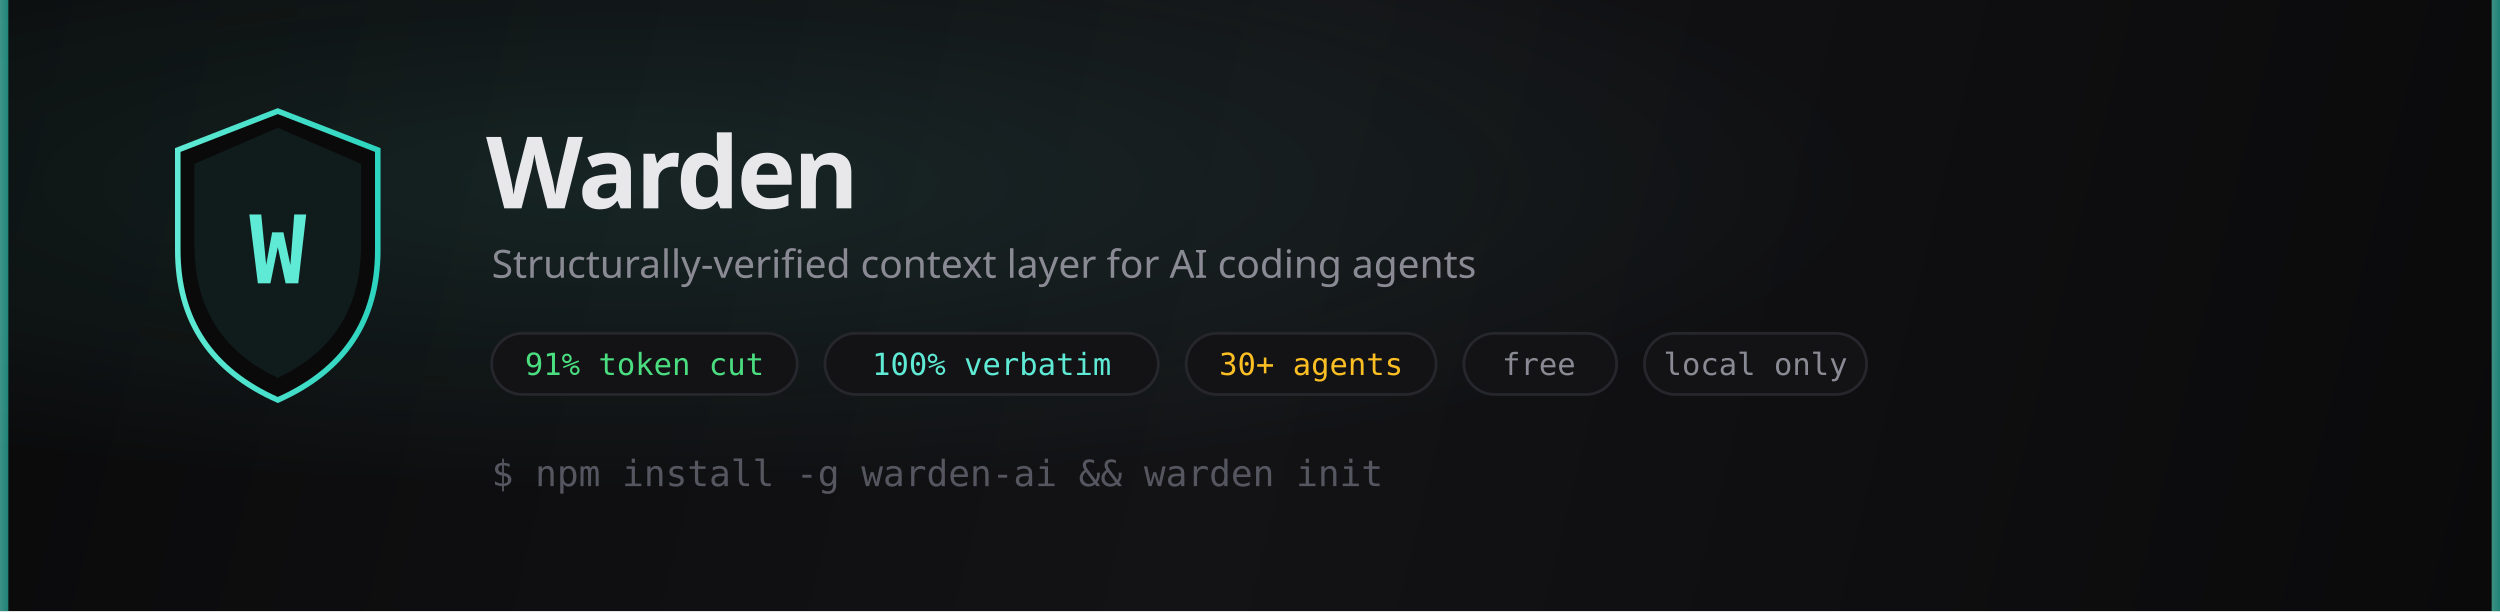
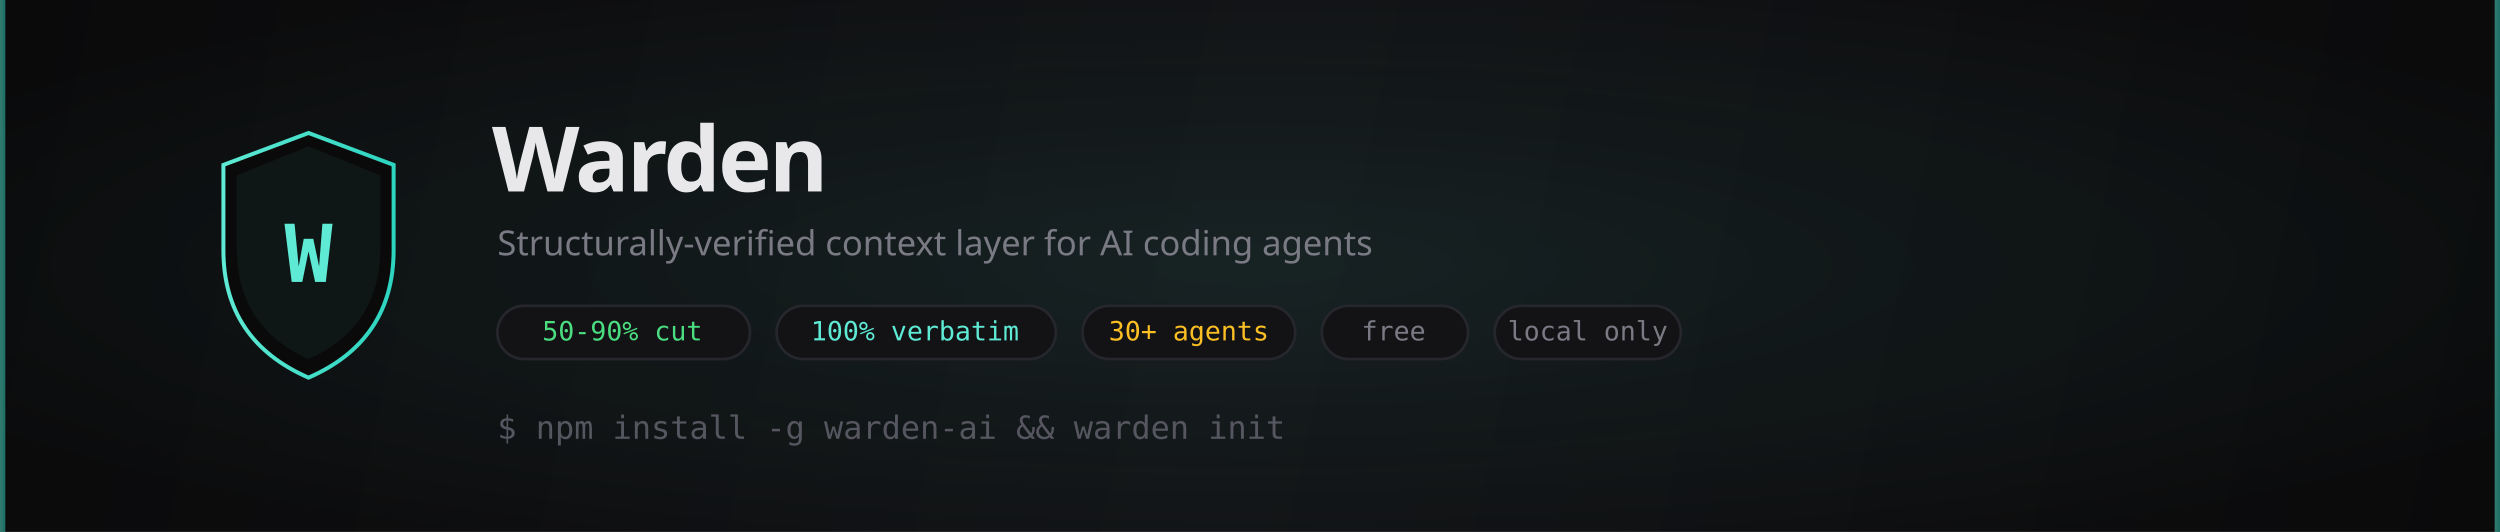
- <svg xmlns="http://www.w3.org/2000/svg" width="900" height="220" viewBox="0 0 900 220" fill="none">
+ <svg xmlns="http://www.w3.org/2000/svg" width="940" height="200" viewBox="0 0 940 200" fill="none">
  <defs>
-     <linearGradient id="bg" x1="0" y1="0" x2="900" y2="220" gradientUnits="userSpaceOnUse">
+     <linearGradient id="bg" x1="0" y1="0" x2="940" y2="200" gradientUnits="userSpaceOnUse">
      <stop offset="0" stop-color="#0a0a0b" />
-       <stop offset="0.5" stop-color="#131316" />
+       <stop offset="0.5" stop-color="#111114" />
      <stop offset="1" stop-color="#0a0a0b" />
    </linearGradient>
    <linearGradient id="teal" x1="0" y1="0" x2="1" y2="0">
      <stop offset="0" stop-color="#5eead4" />
      <stop offset="1" stop-color="#2dd4bf" />
    </linearGradient>
-     <radialGradient id="glow" cx="0.25" cy="0.3" r="0.5">
-       <stop offset="0" stop-color="#5eead4" stop-opacity="0.1" />
+     <radialGradient id="glow" cx="0.5" cy="0.5" r="0.6">
+       <stop offset="0" stop-color="#5eead4" stop-opacity="0.08" />
      <stop offset="1" stop-color="#5eead4" stop-opacity="0" />
    </radialGradient>
  </defs>
-   <rect width="900" height="220" fill="url(#bg)" />
-   <rect width="900" height="220" fill="url(#glow)" />
-   <g transform="translate(60, 40)">
-     <path d="M40 0 L76 14 L76 50 Q76 88 40 104 Q4 88 4 50 L4 14 Z" fill="#0a0a0b" stroke="url(#teal)" stroke-width="2" />
-     <path d="M40 6 L70 19 L70 48 Q70 82 40 96 Q10 82 10 48 L10 19 Z" fill="#5eead4" fill-opacity="0.08" />
-     <text x="40" y="62" text-anchor="middle" font-family="monospace" font-size="34" font-weight="bold" fill="#5eead4">W</text>
+   <rect width="940" height="200" fill="url(#bg)" />
+   <rect width="940" height="200" fill="url(#glow)" />
+   <g transform="translate(80, 50)">
+     <path d="M36 0 L68 12 L68 44 Q68 78 36 92 Q4 78 4 44 L4 12 Z" fill="#0a0a0b" stroke="url(#teal)" stroke-width="1.5" />
+     <path d="M36 5 L63 16 L63 43 Q63 73 36 85 Q9 73 9 43 L9 16 Z" fill="#5eead4" fill-opacity="0.06" />
+     <text x="36" y="56" text-anchor="middle" font-family="monospace" font-size="30" font-weight="bold" fill="#5eead4">W</text>
  </g>
-   <text x="175" y="75" font-family="sans-serif" font-size="36" font-weight="bold" fill="#e8e8ea" letter-spacing="-1">Warden</text>
-   <text x="177" y="100" font-family="sans-serif" font-size="14" fill="#8a8a94">Structurally-verified context layer for AI coding agents</text>
-   <g font-family="monospace" font-size="11">
-     <rect x="177" y="120" width="110" height="22" rx="11" fill="#131316" stroke="#26262d" stroke-width="1" />
-     <text x="232" y="135" text-anchor="middle" fill="#4ade80">91% token cut</text>
-     <rect x="297" y="120" width="120" height="22" rx="11" fill="#131316" stroke="#26262d" stroke-width="1" />
-     <text x="357" y="135" text-anchor="middle" fill="#5eead4">100% verbatim</text>
-     <rect x="427" y="120" width="90" height="22" rx="11" fill="#131316" stroke="#26262d" stroke-width="1" />
-     <text x="472" y="135" text-anchor="middle" fill="#fbbf24">30+ agents</text>
-     <rect x="527" y="120" width="55" height="22" rx="11" fill="#131316" stroke="#26262d" stroke-width="1" />
-     <text x="554" y="135" text-anchor="middle" fill="#8a8a94">free</text>
-     <rect x="592" y="120" width="80" height="22" rx="11" fill="#131316" stroke="#26262d" stroke-width="1" />
-     <text x="632" y="135" text-anchor="middle" fill="#8a8a94">local only</text>
+   <text x="185" y="72" font-family="sans-serif" font-size="34" font-weight="bold" fill="#e8e8ea" letter-spacing="-1">Warden</text>
+   <text x="187" y="96" font-family="sans-serif" font-size="13" fill="#7a7a84">Structurally-verified context layer for AI coding agents</text>
+   <g font-family="monospace" font-size="10">
+     <rect x="187" y="115" width="95" height="20" rx="10" fill="#131316" stroke="#26262d" stroke-width="1" />
+     <text x="234" y="128" text-anchor="middle" fill="#4ade80">50-90% cut</text>
+     <rect x="292" y="115" width="105" height="20" rx="10" fill="#131316" stroke="#26262d" stroke-width="1" />
+     <text x="344" y="128" text-anchor="middle" fill="#5eead4">100% verbatim</text>
+     <rect x="407" y="115" width="80" height="20" rx="10" fill="#131316" stroke="#26262d" stroke-width="1" />
+     <text x="447" y="128" text-anchor="middle" fill="#fbbf24">30+ agents</text>
+     <rect x="497" y="115" width="55" height="20" rx="10" fill="#131316" stroke="#26262d" stroke-width="1" />
+     <text x="524" y="128" text-anchor="middle" fill="#7a7a84">free</text>
+     <rect x="562" y="115" width="70" height="20" rx="10" fill="#131316" stroke="#26262d" stroke-width="1" />
+     <text x="597" y="128" text-anchor="middle" fill="#7a7a84">local only</text>
  </g>
-   <text x="177" y="175" font-family="monospace" font-size="13" fill="#565660">$ npm install -g warden-ai &amp;&amp; warden init</text>
-   <rect x="0" y="0" width="3" height="220" fill="url(#teal)" opacity="0.6" />
-   <rect x="897" y="0" width="3" height="220" fill="url(#teal)" opacity="0.6" />
+   <text x="187" y="165" font-family="monospace" font-size="12" fill="#565660">$ npm install -g warden-ai &amp;&amp; warden init</text>
+   <rect x="0" y="0" width="2" height="200" fill="url(#teal)" opacity="0.5" />
+   <rect x="938" y="0" width="2" height="200" fill="url(#teal)" opacity="0.5" />
</svg>
